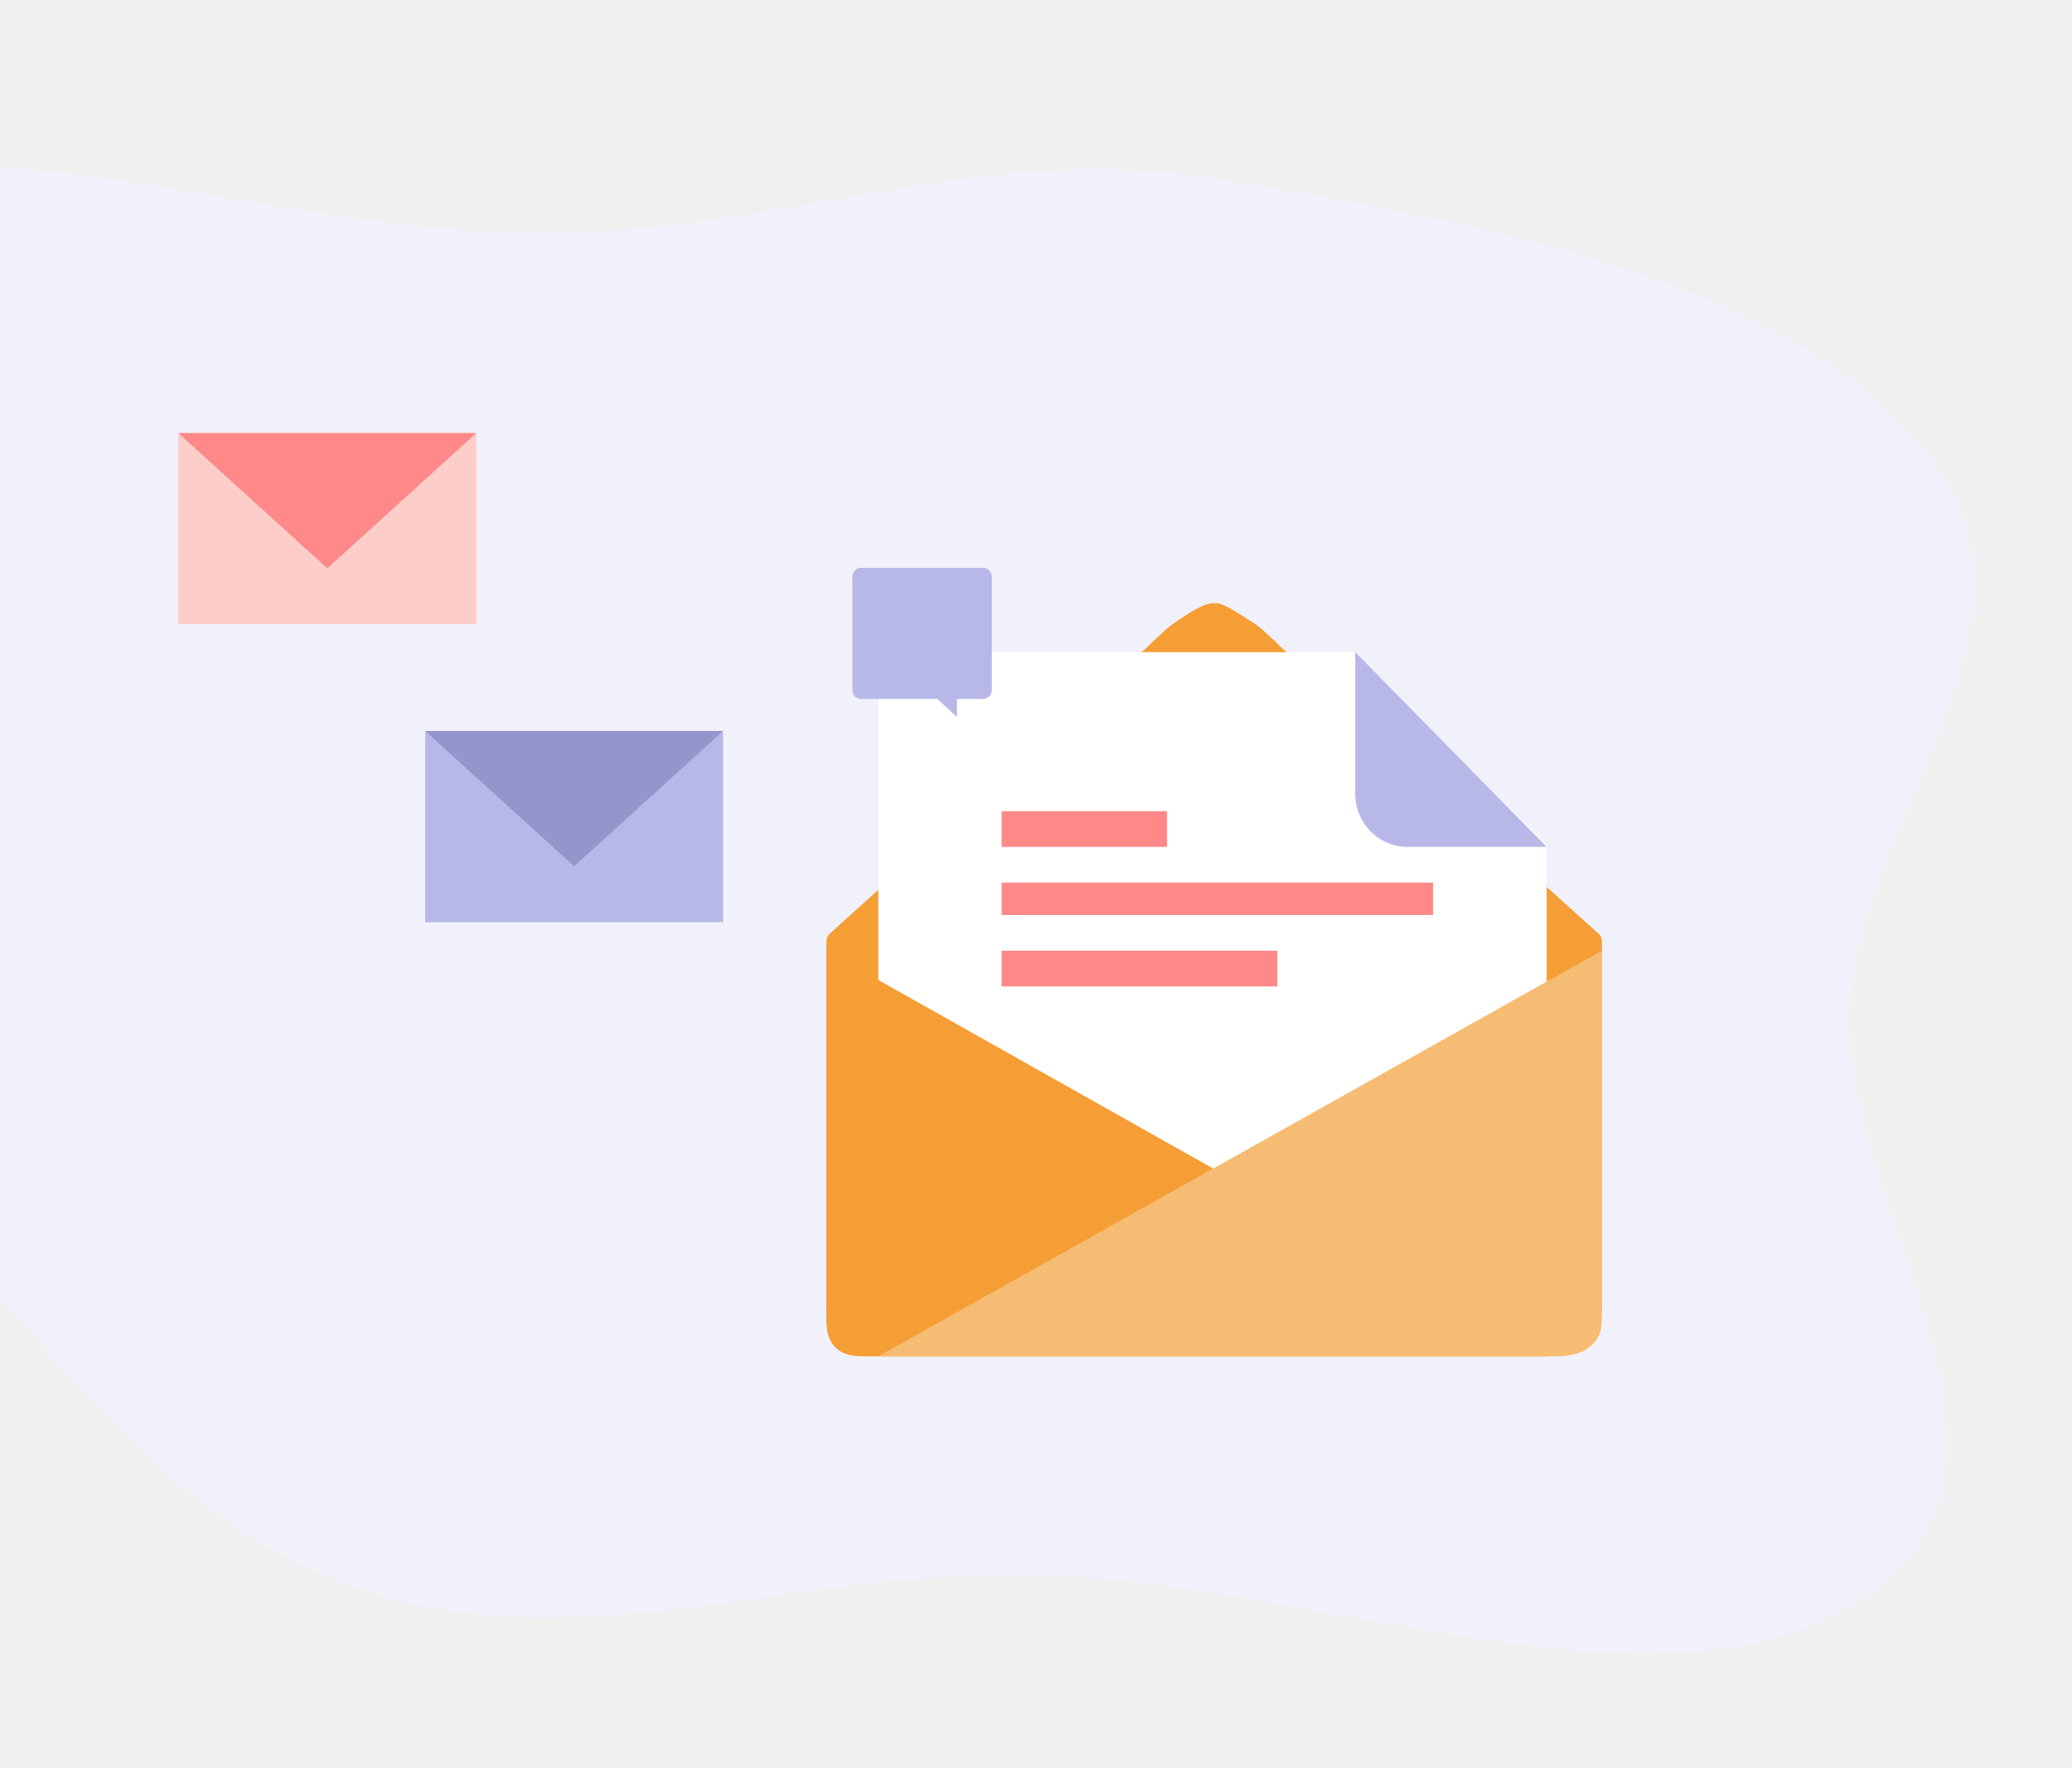
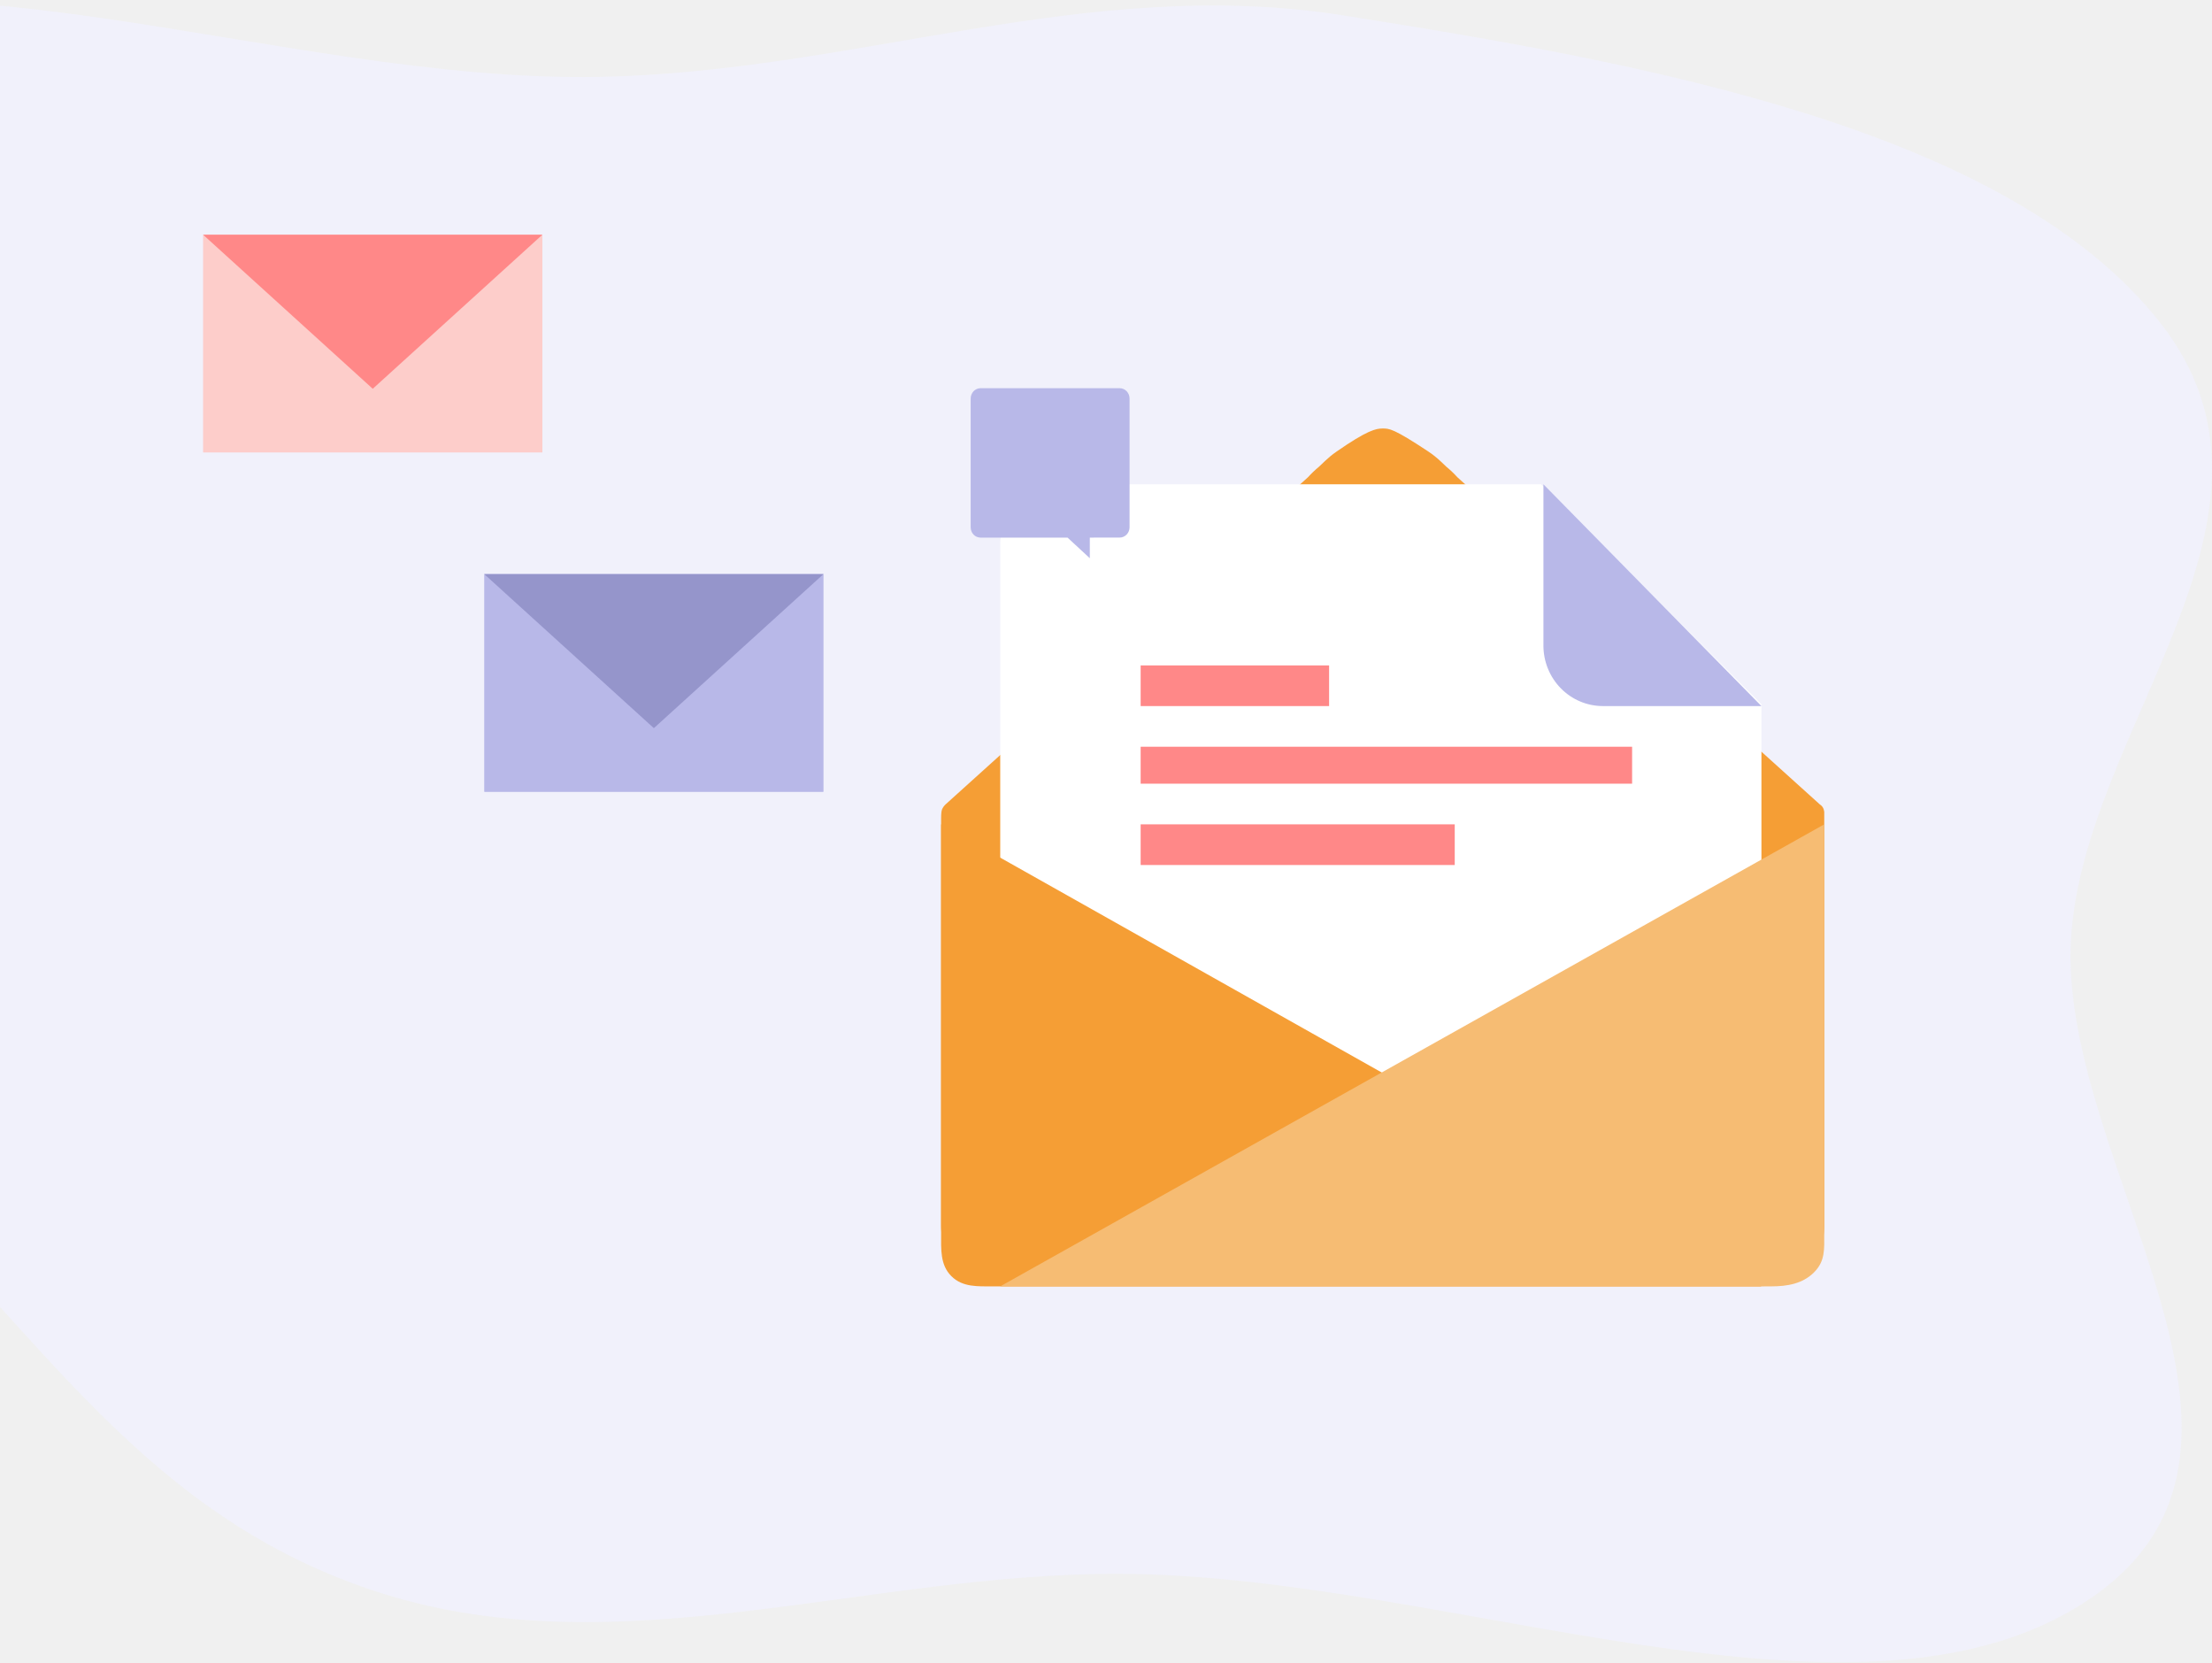
- <svg xmlns="http://www.w3.org/2000/svg" width="639" height="545" viewBox="0 0 639 545" fill="none">
-   <path fill-rule="evenodd" clip-rule="evenodd" d="M570.407 310.232C566.991 372.28 636.11 451.085 575.011 492.697C512.863 535.024 402.46 485.804 313.133 485.451C244.697 485.18 177.752 511.512 113.641 490.872C49.006 470.063 20.904 418.095 -22.113 377.519C-72.402 330.085 -147.645 290.982 -158.948 233.752C-171.231 171.563 -153.888 97.756 -84.099 63.676C-14.462 29.671 85.136 73.637 172.352 71.972C241.923 70.644 304.118 43.846 373.245 54.947C455.725 68.192 553.152 86.29 594.443 139.755C635.697 193.17 573.642 251.476 570.407 310.232Z" fill="#F1F1FB" />
-   <path d="M492.826 287.794L394.637 199.183C393.719 198.17 392.727 197.226 391.67 196.359L390.287 195.043C389.179 193.989 387.984 193.027 386.708 192.183C377.357 186 376.223 186 374.42 186C372.608 186 370.278 186.446 361.795 192.348C360.743 193.08 359.751 193.902 358.823 194.786L357.169 196.359C356.116 197.227 355.128 198.171 354.213 199.183L256.024 287.794C255.525 288.293 255.269 288.715 255.138 289.015C255.003 289.323 254.956 289.665 254.918 290C254.882 290.318 254.848 290.8 254.85 291.481V401.883C254.85 406.197 256.568 410.333 259.626 413.383C262.684 416.433 266.831 418.147 271.156 418.147H477.694C482.018 418.147 486.166 416.433 489.224 413.383C492.282 410.333 494 406.197 494 401.883V291.481C494.003 290.055 494 289.901 494 289.901C494 289.901 494 288.5 492.826 287.794Z" fill="#F59E35" />
-   <path d="M476.989 385.226V260.677L417.317 201.11H287.134C284.992 201.11 282.872 201.532 280.894 202.351C278.916 203.171 277.12 204.372 275.608 205.886C274.096 207.4 272.898 209.197 272.083 211.174C271.269 213.151 270.853 215.269 270.859 217.407V385.226H476.989Z" fill="white" />
-   <path d="M476.989 418.246H269.104C264.793 418.246 260.659 418.527 257.61 415.468C254.562 412.408 254.85 408.259 254.85 403.932V293.168L476.989 418.246Z" fill="#F59E35" />
-   <path d="M270.859 418.246H479.672C484.002 418.246 488.155 417.527 491.217 414.468C494.279 411.408 494 408.259 494 403.932V293.168L270.859 418.246Z" fill="#F6BC73" />
-   <path d="M417.952 201.11V244.774C417.954 249.115 419.652 253.279 422.671 256.349C425.689 259.419 429.783 261.145 434.053 261.148H476.989L417.952 201.11Z" fill="#B8B8E8" />
-   <path d="M441.967 272.155H308.883V282.161H441.967V272.155Z" fill="#FF8888" />
-   <path d="M393.937 293.168H308.883V304.175H393.937V293.168Z" fill="#FF8888" />
-   <path d="M359.915 250.141H308.883V261.148H359.915V250.141Z" fill="#FF8888" />
-   <path d="M295.118 215.544V221.123L289.087 215.544H265.549C265.195 215.545 264.845 215.474 264.519 215.335C264.192 215.195 263.895 214.991 263.645 214.732C263.394 214.473 263.196 214.166 263.06 213.827C262.925 213.489 262.855 213.126 262.855 212.759V177.878C262.855 177.512 262.925 177.149 263.06 176.81C263.196 176.472 263.394 176.164 263.645 175.906C263.895 175.647 264.192 175.442 264.519 175.303C264.845 175.163 265.195 175.092 265.549 175.094H303.188C303.901 175.094 304.585 175.387 305.09 175.909C305.594 176.43 305.879 177.139 305.882 177.878V212.749C305.879 213.488 305.594 214.197 305.09 214.718C304.585 215.24 303.901 215.533 303.188 215.533H299.168" fill="#B8B8E8" />
-   <path d="M146.875 133.542H55V192.46H146.875V133.542Z" fill="#FDCDCA" />
-   <path d="M100.938 162.993L55 192.46H146.875L100.938 162.993Z" fill="#FDCDCA" />
-   <path d="M146.875 133.542H55L100.938 175.251L146.875 133.542Z" fill="#FF8888" />
-   <path d="M223 225.417H131.125V284.335H223V225.417Z" fill="#B8B8E8" />
-   <path d="M177.063 254.868L131.125 284.335H223L177.063 254.868Z" fill="#B8B8E8" />
-   <path d="M223 225.417H131.125L177.063 267.126L223 225.417Z" fill="#9595CB" />
+ <svg xmlns="http://www.w3.org/2000/svg" width="599" height="450" viewBox="0 0 599 450" fill="none">
+   <path fill-rule="evenodd" clip-rule="evenodd" d="M560.817 254.336C557.397 315.15 626.594 392.389 565.425 433.174C503.208 474.659 392.68 426.418 303.253 426.071C234.74 425.806 167.72 451.615 103.537 431.385C38.829 410.989 10.695 360.054 -32.37 320.285C-82.715 273.794 -158.043 235.469 -169.359 179.377C-181.655 118.423 -164.293 46.083 -94.425 12.681C-24.71 -20.647 75 22.444 162.314 20.812C231.963 19.511 294.228 -6.755 363.433 4.126C446.006 17.108 543.542 34.846 584.88 87.248C626.18 139.601 564.056 196.748 560.817 254.336Z" fill="#F1F1FB" />
+   <path d="M492.826 217.794L394.637 129.183C393.719 128.17 392.727 127.226 391.67 126.359L390.287 125.043C389.179 123.989 387.984 123.027 386.708 122.183C377.357 116 376.223 116 374.42 116C372.608 116 370.278 116.446 361.795 122.348C360.743 123.08 359.751 123.902 358.823 124.786L357.169 126.359C356.116 127.227 355.128 128.171 354.213 129.183L256.024 217.794C255.525 218.293 255.269 218.715 255.138 219.015C255.003 219.323 254.956 219.665 254.918 220C254.882 220.318 254.848 220.8 254.85 221.481V331.883C254.85 336.197 256.568 340.333 259.626 343.383C262.684 346.433 266.831 348.147 271.156 348.147H477.694C482.018 348.147 486.166 346.433 489.224 343.383C492.282 340.333 494 336.197 494 331.883V221.481C494.003 220.055 494 219.901 494 219.901C494 219.901 494 218.5 492.826 217.794Z" fill="#F59E35" />
+   <path d="M476.989 315.226V190.677L417.317 131.11H287.134C284.992 131.11 282.872 131.532 280.894 132.351C278.916 133.171 277.12 134.372 275.608 135.886C274.096 137.4 272.898 139.197 272.083 141.174C271.269 143.151 270.853 145.269 270.859 147.407V315.226H476.989Z" fill="white" />
+   <path d="M476.99 348.246H269.105C264.794 348.246 260.659 348.527 257.611 345.468C254.563 342.408 254.85 338.259 254.85 333.932V223.168L476.99 348.246Z" fill="#F59E35" />
+   <path d="M270.859 348.246H479.672C484.002 348.246 488.155 347.527 491.217 344.468C494.279 341.408 494 338.259 494 333.932V223.168L270.859 348.246Z" fill="#F6BC73" />
+   <path d="M417.952 131.11V174.774C417.955 179.115 419.652 183.279 422.671 186.349C425.69 189.419 429.784 191.145 434.053 191.148H476.989L417.952 131.11Z" fill="#B8B8E8" />
+   <path d="M441.967 202.155H308.884V212.161H441.967V202.155Z" fill="#FF8888" />
+   <path d="M393.937 223.168H308.884V234.175H393.937V223.168Z" fill="#FF8888" />
+   <path d="M359.916 180.141H308.884V191.148H359.916V180.141Z" fill="#FF8888" />
+   <path d="M295.118 145.544V151.123L289.088 145.544H265.549C265.196 145.545 264.846 145.474 264.519 145.335C264.192 145.195 263.895 144.991 263.645 144.732C263.395 144.473 263.196 144.166 263.061 143.827C262.925 143.489 262.855 143.126 262.855 142.759V107.878C262.855 107.512 262.925 107.149 263.061 106.81C263.196 106.472 263.395 106.164 263.645 105.906C263.895 105.647 264.192 105.442 264.519 105.303C264.846 105.163 265.196 105.092 265.549 105.094H303.189C303.902 105.094 304.585 105.387 305.09 105.909C305.595 106.43 305.88 107.139 305.883 107.878V142.749C305.88 143.488 305.595 144.197 305.09 144.718C304.585 145.24 303.902 145.533 303.189 145.533H299.169" fill="#B8B8E8" />
+   <path d="M146.875 63.542H55V122.46H146.875V63.542Z" fill="#FDCDCA" />
+   <path d="M100.938 92.993L55 122.46H146.875L100.938 92.993Z" fill="#FDCDCA" />
+   <path d="M146.875 63.542H55L100.938 105.251L146.875 63.542Z" fill="#FF8888" />
+   <path d="M223 155.417H131.125V214.335H223V155.417Z" fill="#B8B8E8" />
+   <path d="M177.063 184.868L131.125 214.335H223L177.063 184.868Z" fill="#B8B8E8" />
+   <path d="M223 155.417H131.125L177.063 197.126L223 155.417Z" fill="#9595CB" />
</svg>
